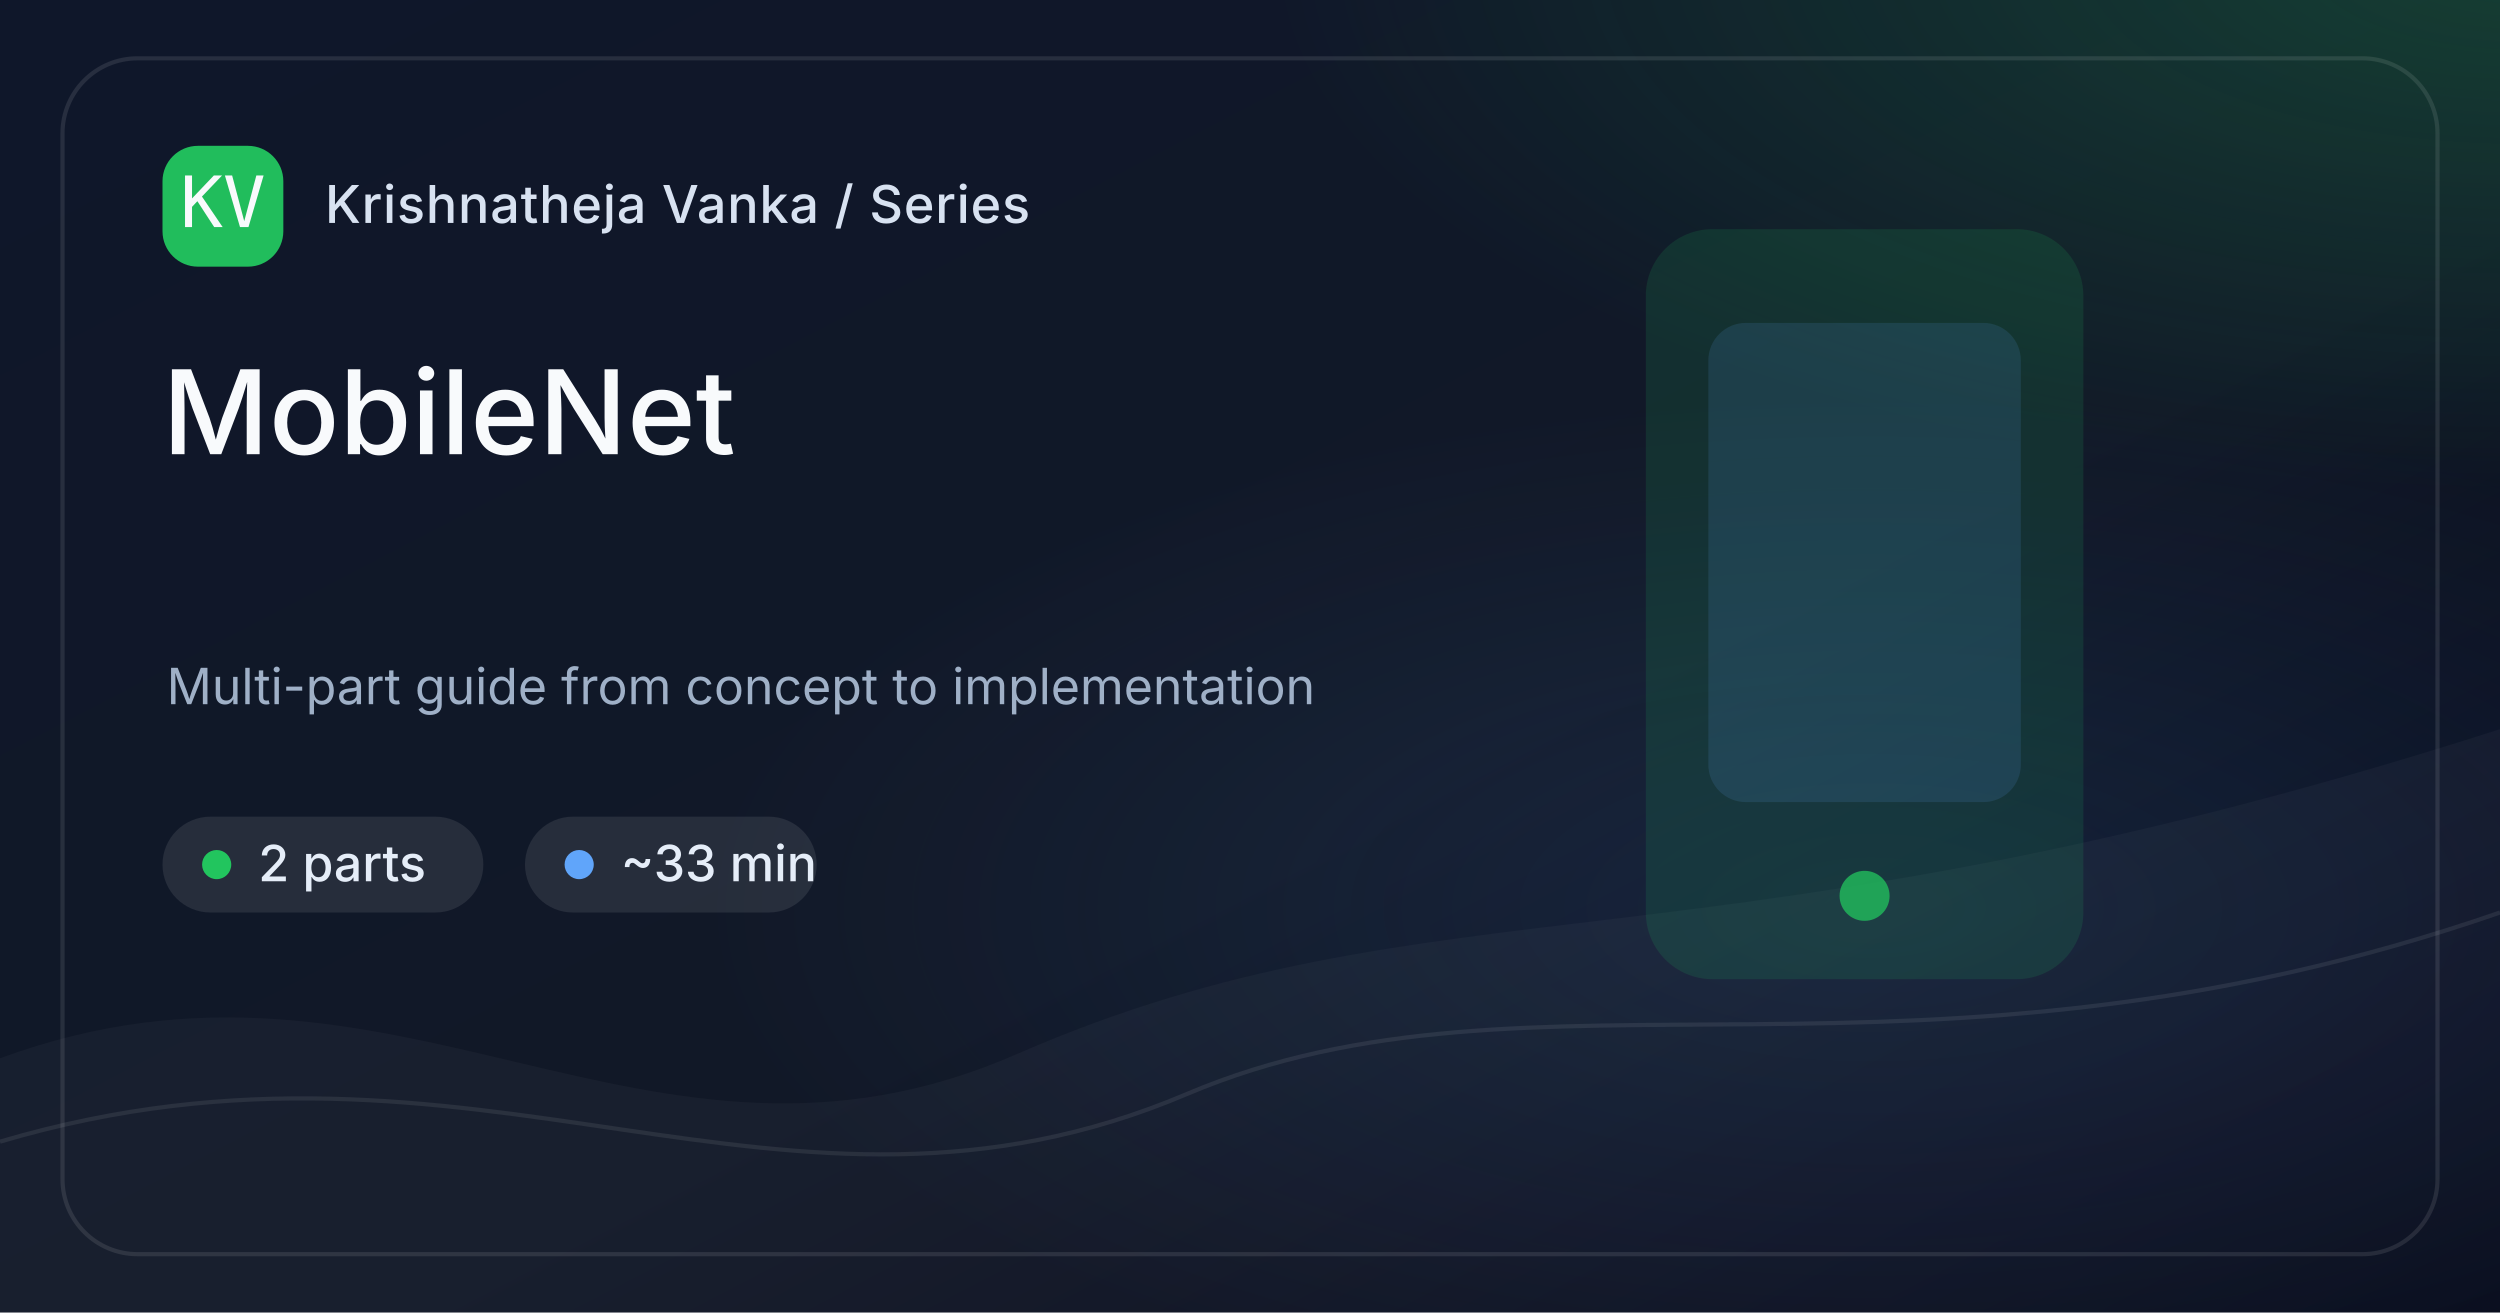
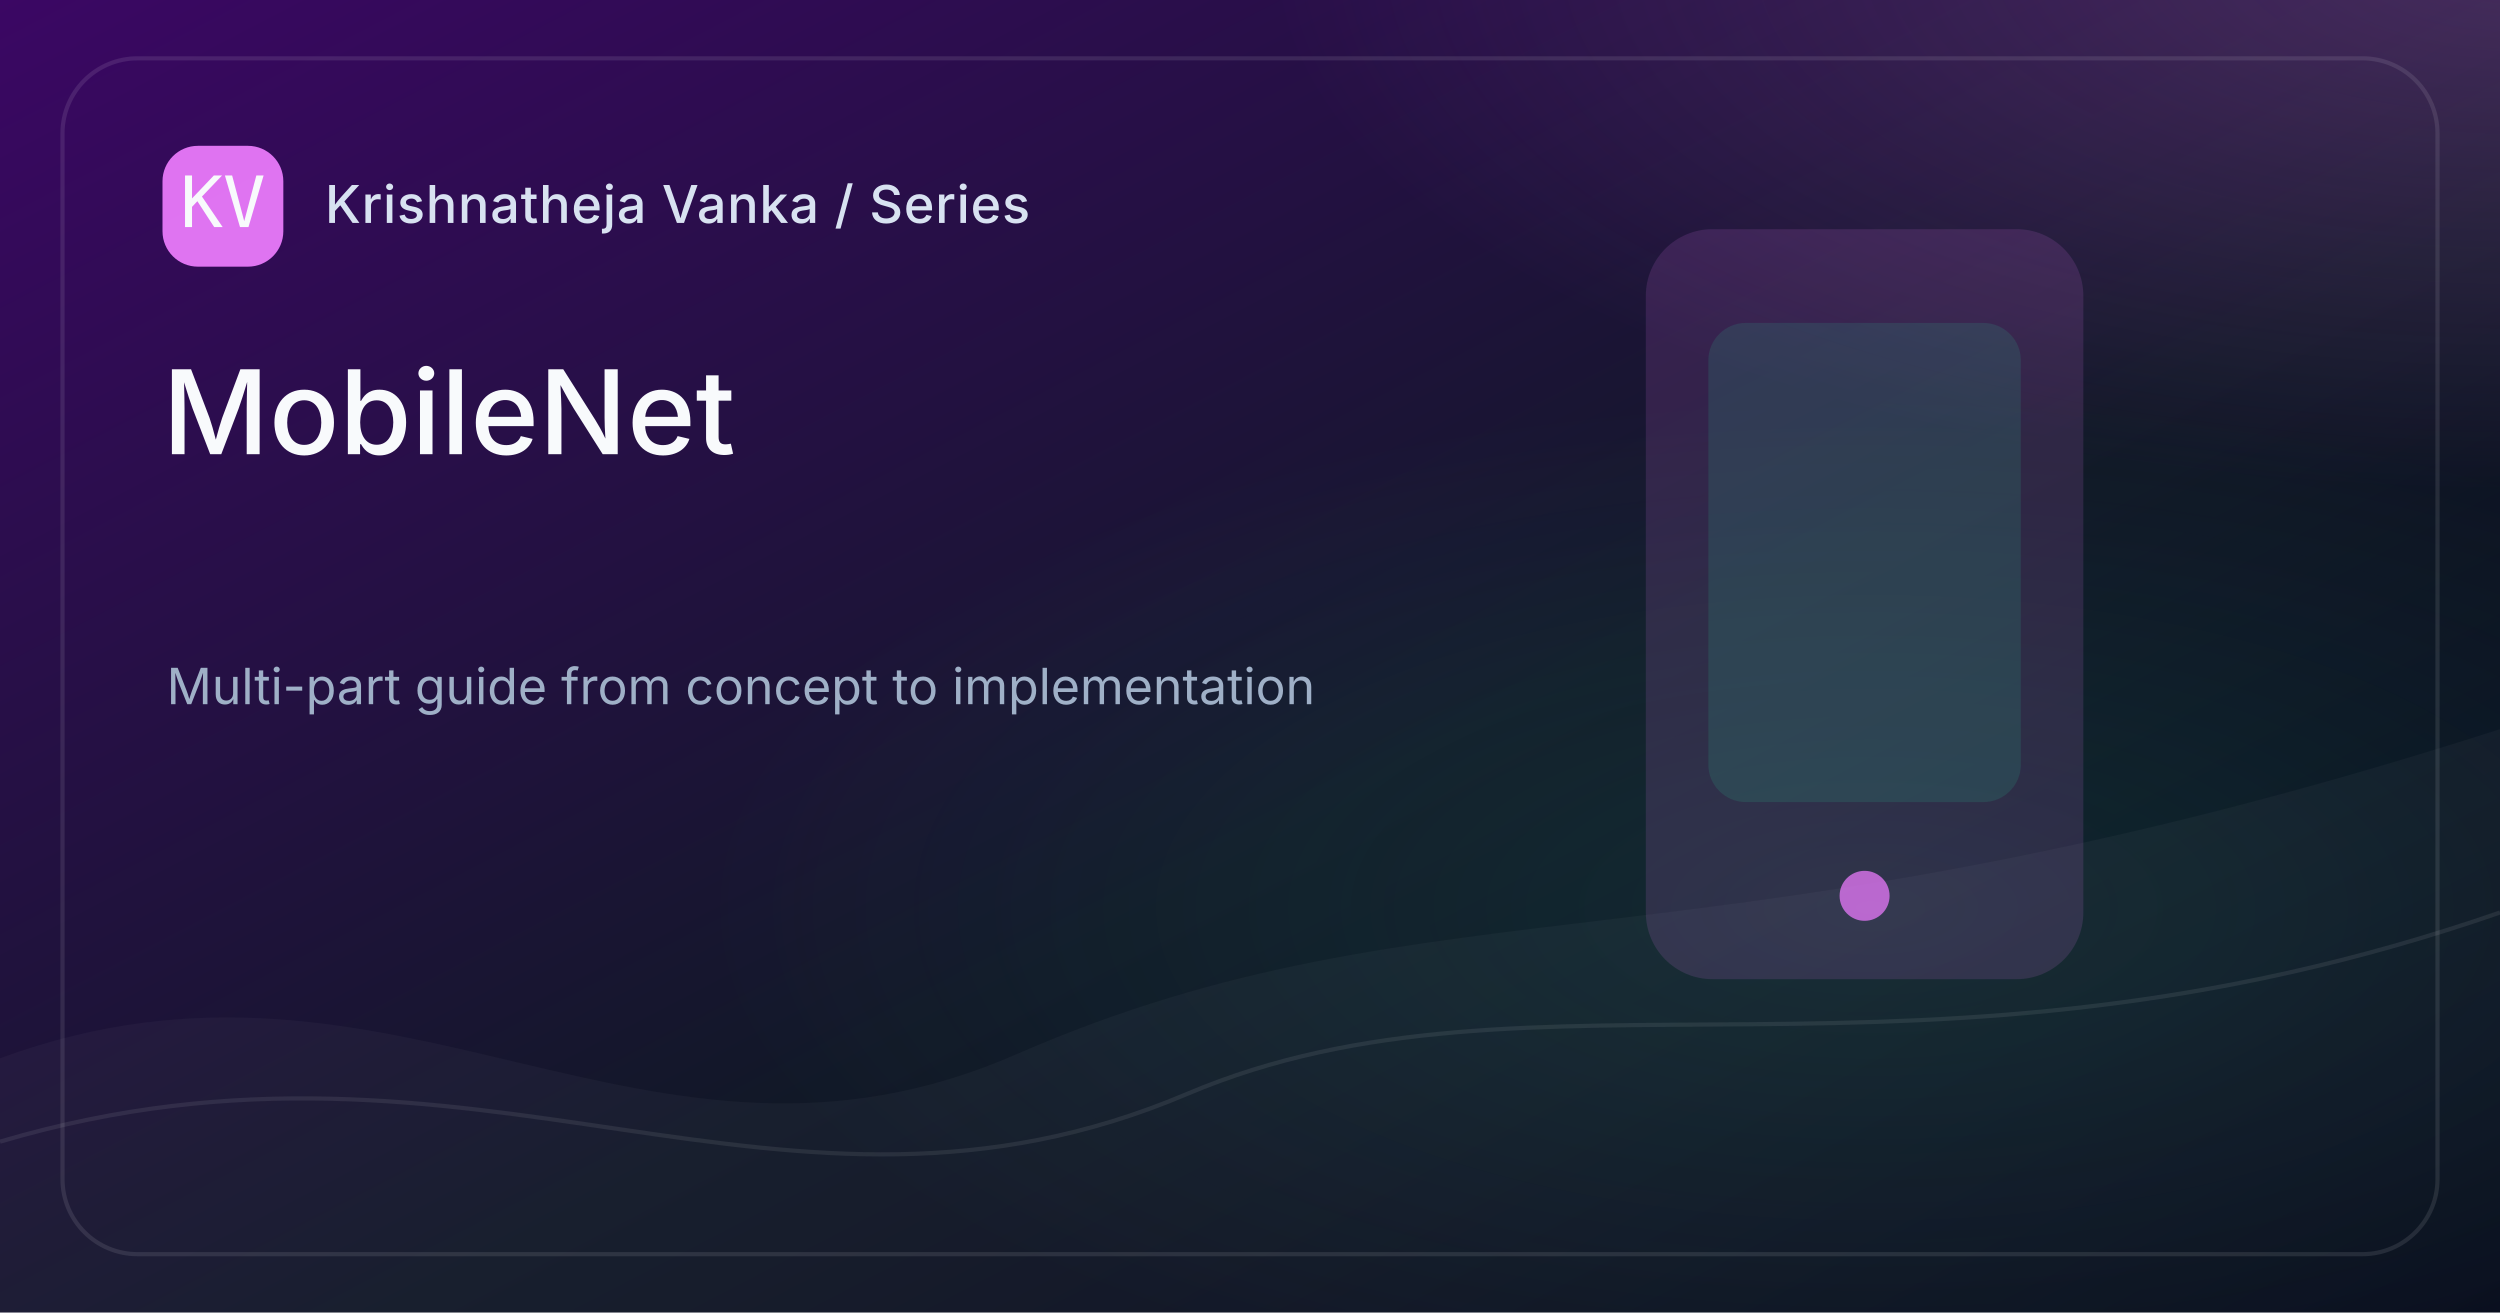
<svg xmlns="http://www.w3.org/2000/svg" width="1200" height="630" viewBox="0 0 1200 630">
  <defs>
    <linearGradient id="bg-mobilenet" x1="0" y1="0" x2="1" y2="1">
-       <stop offset="0%" stop-color="#0F172A" />
+       <stop offset="0%" stop-color="#3B0764" />
      <stop offset="58%" stop-color="#111827" />
      <stop offset="100%" stop-color="#020617" />
    </linearGradient>
    <radialGradient id="glow-a-mobilenet" cx="50%" cy="50%" r="50%">
-       <stop offset="0%" stop-color="#22C55E" stop-opacity=".65" />
-       <stop offset="100%" stop-color="#22C55E" stop-opacity="0" />
+       <stop offset="0%" stop-color="#E879F9" stop-opacity=".65" />
+       <stop offset="100%" stop-color="#E879F9" stop-opacity="0" />
    </radialGradient>
    <radialGradient id="glow-b-mobilenet" cx="50%" cy="50%" r="50%">
-       <stop offset="0%" stop-color="#60A5FA" stop-opacity=".42" />
-       <stop offset="100%" stop-color="#60A5FA" stop-opacity="0" />
+       <stop offset="0%" stop-color="#34D399" stop-opacity=".42" />
+       <stop offset="100%" stop-color="#34D399" stop-opacity="0" />
    </radialGradient>
    <style>
      .brand { font: 500 25px Inter, ui-sans-serif, system-ui, -apple-system, BlinkMacSystemFont, "Segoe UI", sans-serif; fill: #D8E2F1; letter-spacing: .4px; }
-       .chip { font: 500 24px Inter, ui-sans-serif, system-ui, sans-serif; fill: #E5EDF8; }
      .title { font: 500 56px Inter, ui-sans-serif, system-ui, sans-serif; fill: #F8FAFC; letter-spacing: 0; }
      .caption { font: 400 24px Inter, ui-sans-serif, system-ui, sans-serif; fill: #9FB0C7; }
      .mono { font: 500 34px ui-monospace, SFMono-Regular, Menlo, Consolas, monospace; fill: #F8FAFC; }
-       .mini { font: 500 18px Inter, ui-sans-serif, system-ui, sans-serif; fill: #E5EDF8; }
-       .diagram { font: 500 22px Inter, ui-sans-serif, system-ui, sans-serif; fill: #D8E2F1; opacity: .86; }
-       .code { font: 500 24px ui-monospace, SFMono-Regular, Menlo, Consolas, monospace; fill: #D8E2F1; opacity: .88; }
    </style>
  </defs>
  <rect width="1200" height="630" fill="url(#bg-mobilenet)" />
  <rect x="0" y="0" width="1200" height="630" fill="url(#glow-a-mobilenet)" opacity=".35" transform="translate(610 -280) scale(1.0 .82)" />
  <rect x="0" y="0" width="1200" height="630" fill="url(#glow-b-mobilenet)" opacity=".28" transform="translate(330 190) scale(.95 .78)" />
  <path d="M0 508 C190 438, 310 584, 488 506 C690 418, 820 472, 1200 350 L1200 630 L0 630 Z" fill="#FFFFFF" opacity=".035" />
  <path d="M0 548 C230 480, 375 608, 570 525 C735 455, 920 535, 1200 438" stroke="#FFFFFF" stroke-opacity=".08" stroke-width="2" fill="none" />
  <g opacity=".85">
-     <rect x="790" y="110" width="210" height="360" rx="32" fill="#22C55E" opacity=".16" />
-     <rect x="820" y="155" width="150" height="230" rx="18" fill="#60A5FA" opacity=".16" />
-     <circle cx="895" cy="430" r="12" fill="#22C55E" opacity=".9" />
+     <rect x="790" y="110" width="210" height="360" rx="32" fill="#E879F9" opacity=".16" />
+     <rect x="820" y="155" width="150" height="230" rx="18" fill="#34D399" opacity=".16" />
+     <circle cx="895" cy="430" r="12" fill="#E879F9" opacity=".9" />
  </g>
  <rect x="30" y="28" width="1140" height="574" rx="36" fill="none" stroke="#FFFFFF" stroke-opacity=".10" stroke-width="2" />
  <g transform="translate(78 70)">
-     <rect width="58" height="58" rx="17" fill="#22C55E" opacity=".95" />
+     <rect width="58" height="58" rx="17" fill="#E879F9" opacity=".95" />
    <text x="29" y="39" text-anchor="middle" class="mono">KV</text>
    <text x="78" y="37" class="brand">Krishnatheja Vanka / Series</text>
-   </g>
-   <g transform="translate(78 392)">
-     <rect x="0" y="0" width="154" height="46" rx="23" fill="#FFFFFF" opacity=".09" />
-     <circle cx="26" cy="23" r="7" fill="#22C55E" />
-     <text x="46" y="31" class="chip">2 parts</text>
-     <rect x="174" y="0" width="140" height="46" rx="23" fill="#FFFFFF" opacity=".09" />
-     <circle cx="200" cy="23" r="7" fill="#60A5FA" />
-     <text x="220" y="31" class="chip">~33 min</text>
  </g>
  <text x="78" y="218" class="title">MobileNet</text>
  <text x="80" y="338" class="caption">Multi-part guide from concept to implementation</text>
</svg>
